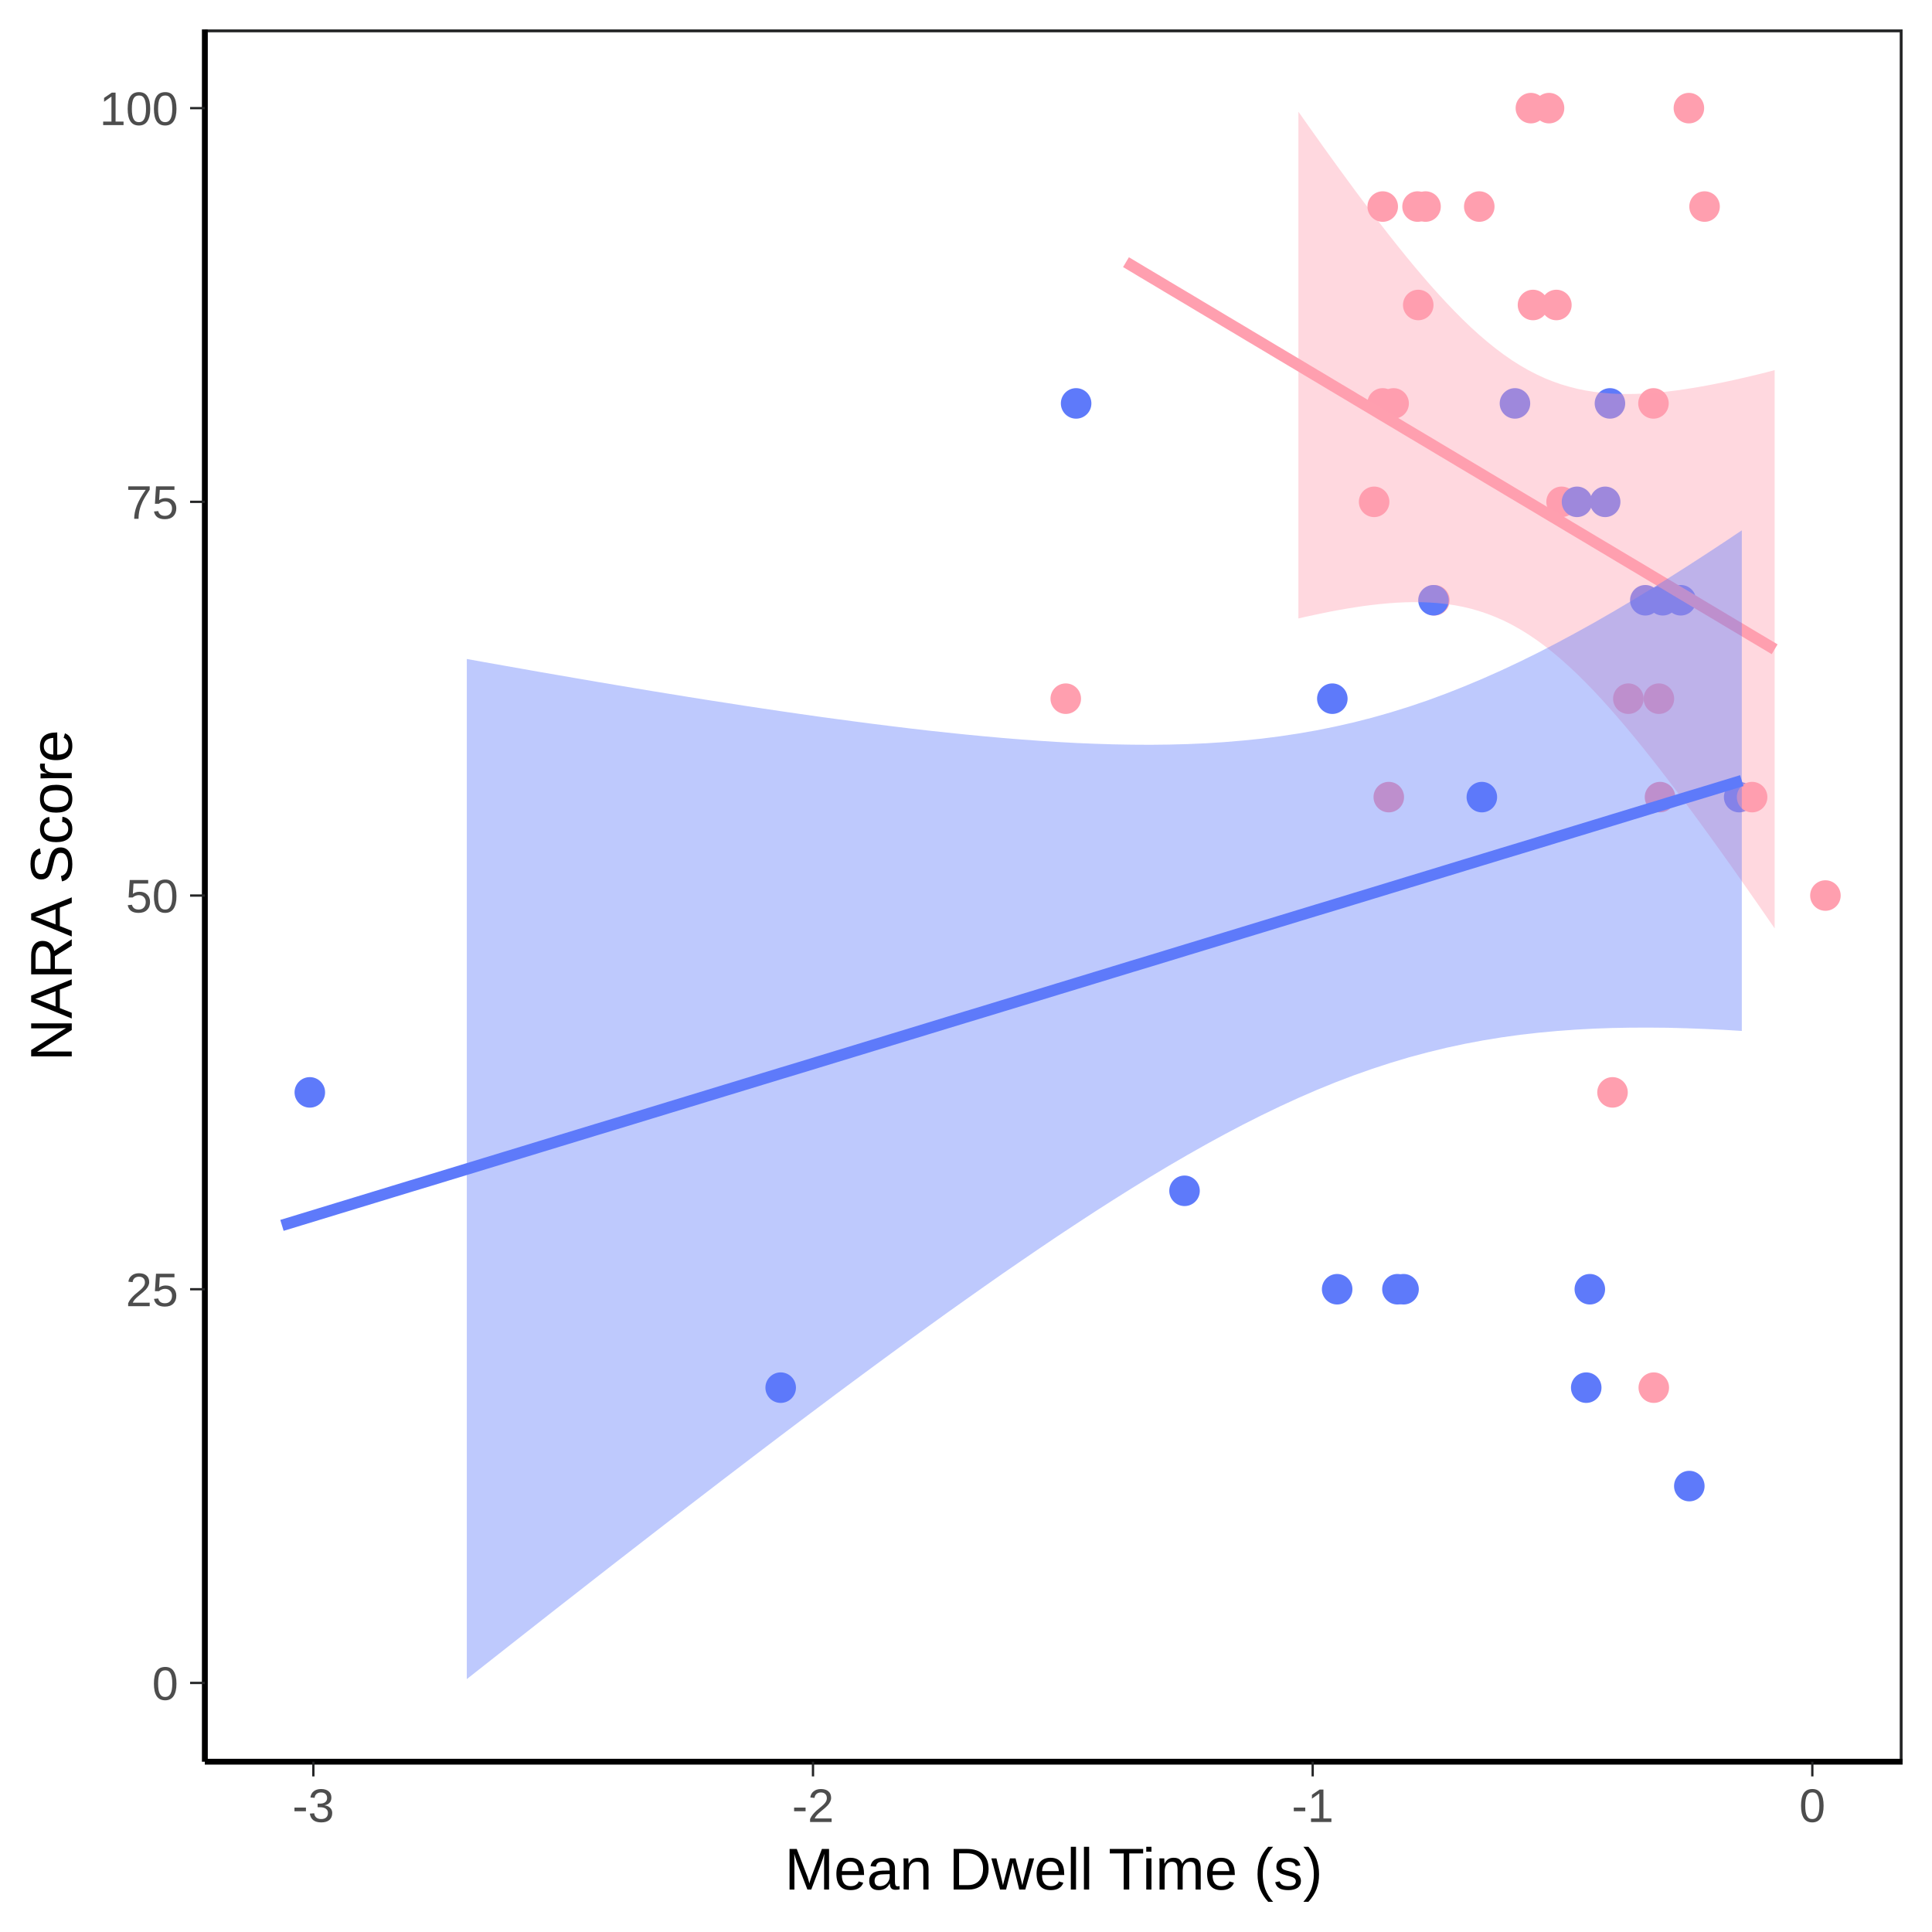
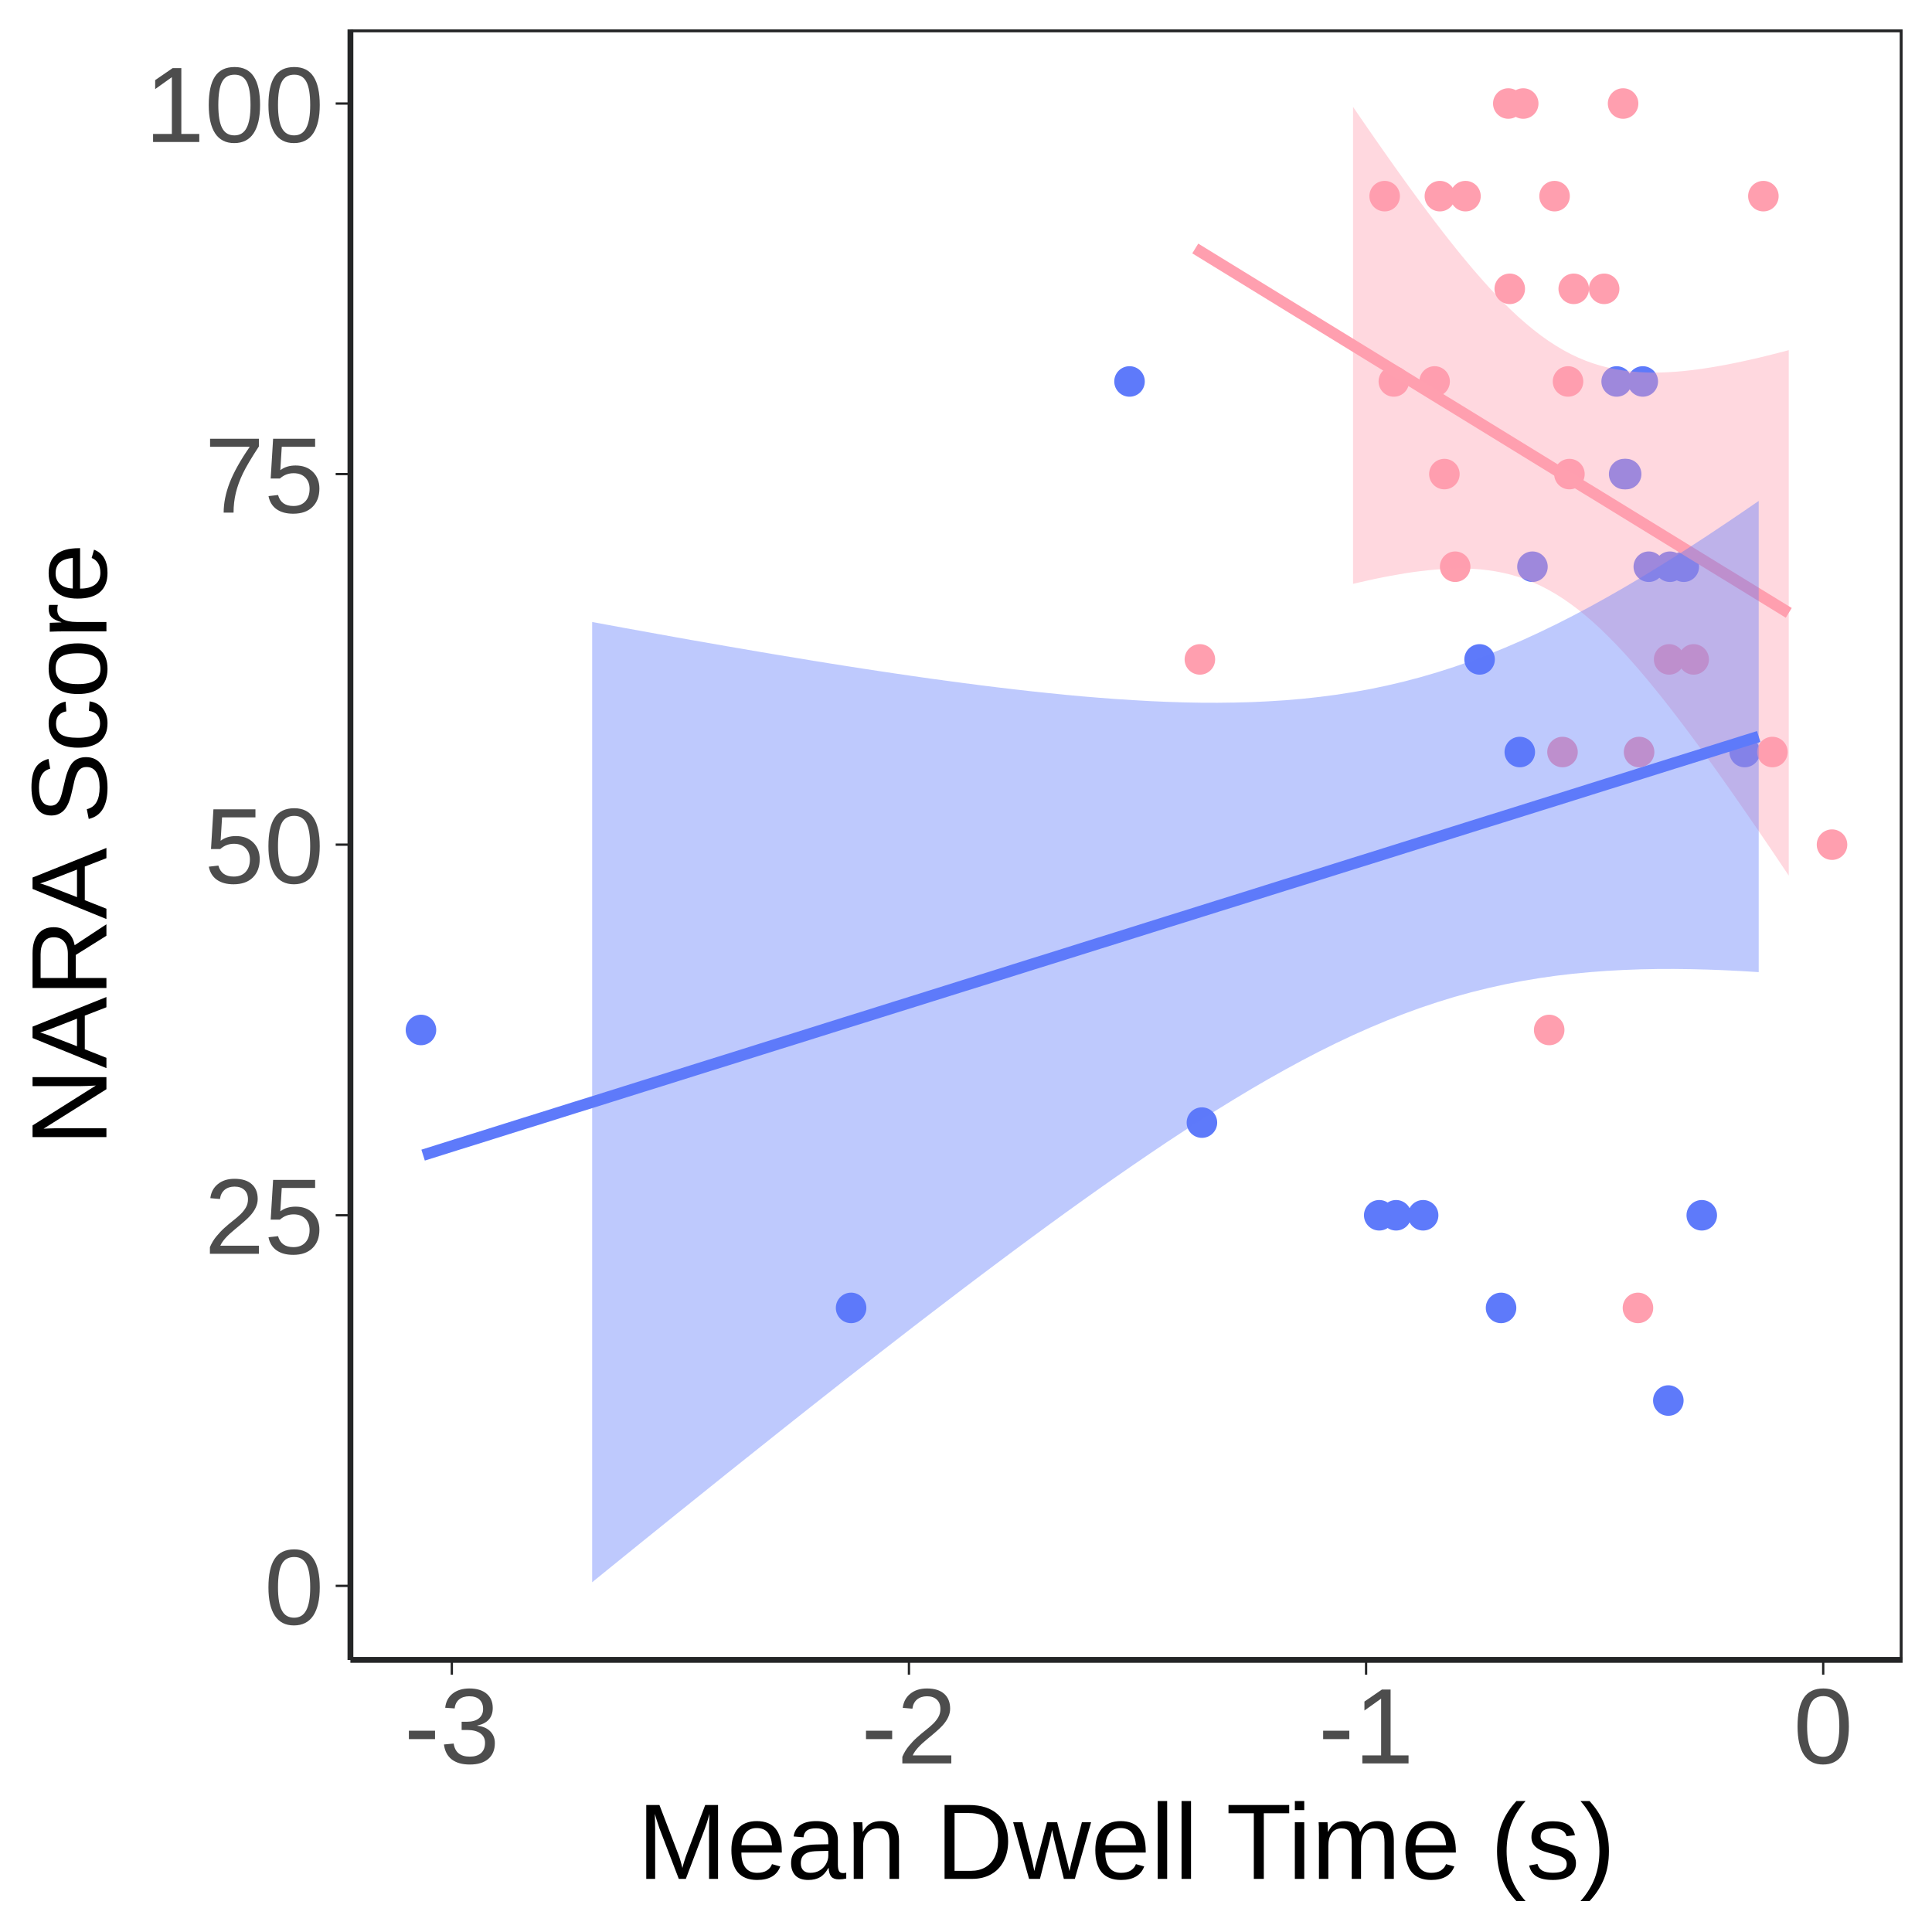
<svg xmlns="http://www.w3.org/2000/svg" class="svglite" width="360.00pt" height="360.00pt" viewBox="0 0 360.00 360.00">
  <defs>
    <style type="text/css">
    .svglite line, .svglite polyline, .svglite polygon, .svglite path, .svglite rect, .svglite circle {
      fill: none;
      stroke: #000000;
      stroke-linecap: round;
      stroke-linejoin: round;
      stroke-miterlimit: 10.00;
    }
    .svglite text {
      white-space: pre;
    }
  </style>
  </defs>
  <rect width="100%" height="100%" style="stroke: none; fill: #FFFFFF;" />
  <defs>
    <clipPath id="cpMC4wMHwzNjAuMDB8MC4wMHwzNjAuMDA=">
      <rect x="0.00" y="0.00" width="360.00" height="360.00" />
    </clipPath>
  </defs>
  <g clip-path="url(#cpMC4wMHwzNjAuMDB8MC4wMHwzNjAuMDA=)">
-     <rect x="0" y="0.00" width="360.00" height="360.00" style="stroke-width: 1.07; stroke: #FFFFFF; fill: #FFFFFF;" />
+     <rect x="0.00" y="0.00" width="360.00" height="360.00" style="stroke-width: 1.07; stroke: #FFFFFF; fill: #FFFFFF;" />
  </g>
  <defs>
-     <clipPath id="cpMzguMTZ8MzU0LjUyfDUuNDh8MzI4LjI3">
-       <rect x="38.16" y="5.48" width="316.36" height="322.79" />
+     <clipPath id="cpNjUuMjl8MzU0LjUyfDUuNDh8MzA5LjMx">
+       <rect x="65.29" y="5.48" width="289.23" height="303.83" />
    </clipPath>
  </defs>
-   <g clip-path="url(#cpMzguMTZ8MzU0LjUyfDUuNDh8MzI4LjI3)">
-     <rect x="38.16" y="5.48" width="316.36" height="322.79" style="stroke-width: 1.07; stroke: #242526; fill: #FFFFFF;" />
-     <circle cx="300.47" cy="203.55" r="2.49" style="stroke-width: 0.71; stroke: #FF9FAF; fill: #FF9FAF;" />
-     <circle cx="285.26" cy="20.15" r="2.49" style="stroke-width: 0.71; stroke: #FF9FAF; fill: #FF9FAF;" />
-     <circle cx="290.98" cy="93.51" r="2.49" style="stroke-width: 0.71; stroke: #FF9FAF; fill: #FF9FAF;" />
-     <circle cx="308.10" cy="75.17" r="2.49" style="stroke-width: 0.71; stroke: #FF9FAF; fill: #FF9FAF;" />
-     <circle cx="257.65" cy="38.49" r="2.49" style="stroke-width: 0.71; stroke: #FF9FAF; fill: #FF9FAF;" />
-     <circle cx="324.07" cy="148.53" r="2.49" style="stroke-width: 0.71; stroke: #5E7AFA; fill: #5E7AFA;" />
-     <circle cx="267.27" cy="111.85" r="2.49" style="stroke-width: 0.71; stroke: #FF9FAF; fill: #FF9FAF;" />
-     <circle cx="309.32" cy="148.53" r="2.49" style="stroke-width: 0.71; stroke: #FF9FAF; fill: #FF9FAF;" />
-     <circle cx="198.59" cy="130.19" r="2.49" style="stroke-width: 0.71; stroke: #FF9FAF; fill: #FF9FAF;" />
-     <circle cx="261.53" cy="240.23" r="2.49" style="stroke-width: 0.71; stroke: #5E7AFA; fill: #5E7AFA;" />
-     <circle cx="264.14" cy="38.49" r="2.49" style="stroke-width: 0.71; stroke: #FF9FAF; fill: #FF9FAF;" />
-     <circle cx="314.70" cy="20.15" r="2.49" style="stroke-width: 0.71; stroke: #FF9FAF; fill: #FF9FAF;" />
-     <circle cx="276.12" cy="148.53" r="2.49" style="stroke-width: 0.71; stroke: #5E7AFA; fill: #5E7AFA;" />
-     <circle cx="313.19" cy="111.85" r="2.49" style="stroke-width: 0.71; stroke: #5E7AFA; fill: #5E7AFA;" />
-     <circle cx="248.26" cy="130.19" r="2.49" style="stroke-width: 0.71; stroke: #5E7AFA; fill: #5E7AFA;" />
-     <circle cx="314.78" cy="276.91" r="2.49" style="stroke-width: 0.71; stroke: #5E7AFA; fill: #5E7AFA;" />
-     <circle cx="57.73" cy="203.55" r="2.49" style="stroke-width: 0.71; stroke: #5E7AFA; fill: #5E7AFA;" />
-     <circle cx="309.83" cy="111.85" r="2.49" style="stroke-width: 0.71; stroke: #5E7AFA; fill: #5E7AFA;" />
-     <circle cx="299.99" cy="75.17" r="2.49" style="stroke-width: 0.71; stroke: #5E7AFA; fill: #5E7AFA;" />
-     <circle cx="306.58" cy="111.85" r="2.49" style="stroke-width: 0.71; stroke: #5E7AFA; fill: #5E7AFA;" />
-     <circle cx="285.65" cy="56.83" r="2.49" style="stroke-width: 0.71; stroke: #FF9FAF; fill: #FF9FAF;" />
-     <circle cx="299.10" cy="93.51" r="2.49" style="stroke-width: 0.71; stroke: #5E7AFA; fill: #5E7AFA;" />
-     <circle cx="260.39" cy="240.23" r="2.49" style="stroke-width: 0.71; stroke: #5E7AFA; fill: #5E7AFA;" />
-     <circle cx="259.68" cy="75.17" r="2.49" style="stroke-width: 0.71; stroke: #FF9FAF; fill: #FF9FAF;" />
-     <circle cx="290.01" cy="56.83" r="2.49" style="stroke-width: 0.71; stroke: #FF9FAF; fill: #FF9FAF;" />
-     <circle cx="309.11" cy="130.19" r="2.49" style="stroke-width: 0.71; stroke: #FF9FAF; fill: #FF9FAF;" />
-     <circle cx="326.48" cy="148.53" r="2.49" style="stroke-width: 0.71; stroke: #FF9FAF; fill: #FF9FAF;" />
-     <circle cx="288.64" cy="20.15" r="2.49" style="stroke-width: 0.71; stroke: #FF9FAF; fill: #FF9FAF;" />
-     <circle cx="303.42" cy="130.19" r="2.49" style="stroke-width: 0.71; stroke: #FF9FAF; fill: #FF9FAF;" />
-     <circle cx="340.14" cy="166.87" r="2.49" style="stroke-width: 0.71; stroke: #FF9FAF; fill: #FF9FAF;" />
-     <circle cx="264.27" cy="56.83" r="2.49" style="stroke-width: 0.71; stroke: #FF9FAF; fill: #FF9FAF;" />
-     <circle cx="256.05" cy="93.51" r="2.49" style="stroke-width: 0.71; stroke: #FF9FAF; fill: #FF9FAF;" />
-     <circle cx="257.63" cy="75.17" r="2.49" style="stroke-width: 0.71; stroke: #FF9FAF; fill: #FF9FAF;" />
-     <circle cx="258.78" cy="148.53" r="2.49" style="stroke-width: 0.71; stroke: #FF9FAF; fill: #FF9FAF;" />
-     <circle cx="308.16" cy="258.57" r="2.49" style="stroke-width: 0.71; stroke: #FF9FAF; fill: #FF9FAF;" />
-     <circle cx="200.52" cy="75.17" r="2.49" style="stroke-width: 0.71; stroke: #5E7AFA; fill: #5E7AFA;" />
-     <circle cx="145.47" cy="258.57" r="2.49" style="stroke-width: 0.71; stroke: #5E7AFA; fill: #5E7AFA;" />
-     <circle cx="267.11" cy="111.85" r="2.49" style="stroke-width: 0.71; stroke: #5E7AFA; fill: #5E7AFA;" />
-     <circle cx="282.29" cy="75.17" r="2.49" style="stroke-width: 0.71; stroke: #5E7AFA; fill: #5E7AFA;" />
-     <circle cx="220.72" cy="221.89" r="2.49" style="stroke-width: 0.71; stroke: #5E7AFA; fill: #5E7AFA;" />
-     <circle cx="296.24" cy="240.23" r="2.49" style="stroke-width: 0.71; stroke: #5E7AFA; fill: #5E7AFA;" />
-     <circle cx="293.85" cy="93.51" r="2.49" style="stroke-width: 0.71; stroke: #5E7AFA; fill: #5E7AFA;" />
-     <circle cx="249.16" cy="240.23" r="2.49" style="stroke-width: 0.71; stroke: #5E7AFA; fill: #5E7AFA;" />
-     <circle cx="295.57" cy="258.57" r="2.49" style="stroke-width: 0.71; stroke: #5E7AFA; fill: #5E7AFA;" />
-     <circle cx="265.63" cy="38.49" r="2.49" style="stroke-width: 0.71; stroke: #FF9FAF; fill: #FF9FAF;" />
-     <circle cx="275.64" cy="38.49" r="2.49" style="stroke-width: 0.71; stroke: #FF9FAF; fill: #FF9FAF;" />
-     <circle cx="317.62" cy="38.49" r="2.49" style="stroke-width: 0.71; stroke: #FF9FAF; fill: #FF9FAF;" />
-     <polygon points="241.94,20.81 243.47,22.98 245.00,25.14 246.53,27.29 248.06,29.42 249.59,31.53 251.12,33.62 252.65,35.70 254.18,37.74 255.71,39.77 257.24,41.76 258.77,43.73 260.30,45.66 261.83,47.56 263.36,49.42 264.89,51.23 266.42,53.00 267.95,54.71 269.48,56.37 271.01,57.97 272.54,59.51 274.07,60.98 275.60,62.37 277.13,63.68 278.66,64.91 280.19,66.06 281.72,67.12 283.25,68.09 284.78,68.97 286.31,69.76 287.84,70.47 289.37,71.08 290.90,71.62 292.43,72.07 293.96,72.46 295.49,72.77 297.02,73.01 298.55,73.19 300.08,73.32 301.61,73.39 303.14,73.42 304.67,73.40 306.20,73.34 307.73,73.24 309.26,73.11 310.79,72.95 312.32,72.76 313.85,72.54 315.38,72.30 316.91,72.04 318.44,71.76 319.97,71.46 321.50,71.15 323.03,70.82 324.56,70.47 326.09,70.12 327.62,69.75 329.15,69.37 330.68,68.97 330.68,172.99 329.15,170.78 327.62,168.57 326.09,166.38 324.56,164.19 323.03,162.02 321.50,159.86 319.97,157.72 318.44,155.60 316.91,153.49 315.38,151.40 313.85,149.34 312.32,147.30 310.79,145.28 309.26,143.29 307.73,141.34 306.20,139.41 304.67,137.53 303.14,135.68 301.61,133.88 300.08,132.13 298.55,130.43 297.02,128.78 295.49,127.20 293.96,125.68 292.43,124.24 290.90,122.87 289.37,121.58 287.84,120.37 286.31,119.25 284.78,118.21 283.25,117.27 281.72,116.41 280.19,115.64 278.66,114.97 277.13,114.37 275.60,113.86 274.07,113.42 272.54,113.06 271.01,112.77 269.48,112.55 267.95,112.38 266.42,112.27 264.89,112.21 263.36,112.20 261.83,112.23 260.30,112.30 258.77,112.41 257.24,112.55 255.71,112.72 254.18,112.91 252.65,113.14 251.12,113.38 249.59,113.65 248.06,113.93 246.53,114.24 245.00,114.56 243.47,114.89 241.94,115.24 " style="stroke-width: 0.00; stroke: none; stroke-linecap: butt; fill: #FF9FAF; fill-opacity: 0.40;" />
-     <polyline points="241.94,20.81 243.47,22.98 245.00,25.14 246.53,27.29 248.06,29.42 249.59,31.53 251.12,33.62 252.65,35.70 254.18,37.74 255.71,39.77 257.24,41.76 258.77,43.73 260.30,45.66 261.83,47.56 263.36,49.42 264.89,51.23 266.42,53.00 267.95,54.71 269.48,56.37 271.01,57.97 272.54,59.51 274.07,60.98 275.60,62.37 277.13,63.68 278.66,64.91 280.19,66.06 281.72,67.12 283.25,68.09 284.78,68.97 286.31,69.76 287.84,70.47 289.37,71.08 290.90,71.62 292.43,72.07 293.96,72.46 295.49,72.77 297.02,73.01 298.55,73.19 300.08,73.32 301.61,73.39 303.14,73.42 304.67,73.40 306.20,73.34 307.73,73.24 309.26,73.11 310.79,72.95 312.32,72.76 313.85,72.54 315.38,72.30 316.91,72.04 318.44,71.76 319.97,71.46 321.50,71.15 323.03,70.82 324.56,70.47 326.09,70.12 327.62,69.75 329.15,69.37 330.68,68.97 " style="stroke-width: 2.13; stroke: none; stroke-linecap: butt;" />
-     <polyline points="330.68,172.99 329.15,170.78 327.62,168.57 326.09,166.38 324.56,164.19 323.03,162.02 321.50,159.86 319.97,157.72 318.44,155.60 316.91,153.49 315.38,151.40 313.85,149.34 312.32,147.30 310.79,145.28 309.26,143.29 307.73,141.34 306.20,139.41 304.67,137.53 303.14,135.68 301.61,133.88 300.08,132.13 298.55,130.43 297.02,128.78 295.49,127.20 293.96,125.68 292.43,124.24 290.90,122.87 289.37,121.58 287.84,120.37 286.31,119.25 284.78,118.21 283.25,117.27 281.72,116.41 280.19,115.64 278.66,114.97 277.13,114.37 275.60,113.86 274.07,113.42 272.54,113.06 271.01,112.77 269.48,112.55 267.95,112.38 266.42,112.27 264.89,112.21 263.36,112.20 261.83,112.23 260.30,112.30 258.77,112.41 257.24,112.55 255.71,112.72 254.18,112.91 252.65,113.14 251.12,113.38 249.59,113.65 248.06,113.93 246.53,114.24 245.00,114.56 243.47,114.89 241.94,115.24 " style="stroke-width: 2.13; stroke: none; stroke-linecap: butt;" />
-     <polyline points="209.81,48.85 211.34,49.76 212.87,50.68 214.40,51.59 215.93,52.50 217.46,53.42 218.99,54.33 220.52,55.24 222.05,56.15 223.58,57.07 225.11,57.98 226.64,58.89 228.17,59.81 229.70,60.72 231.23,61.63 232.76,62.55 234.29,63.46 235.82,64.37 237.35,65.29 238.88,66.20 240.41,67.11 241.94,68.02 243.47,68.94 245.00,69.85 246.53,70.76 248.06,71.68 249.59,72.59 251.12,73.50 252.65,74.42 254.18,75.33 255.71,76.24 257.24,77.16 258.77,78.07 260.30,78.98 261.83,79.90 263.36,80.81 264.89,81.72 266.42,82.63 267.95,83.55 269.48,84.46 271.01,85.37 272.54,86.29 274.07,87.20 275.60,88.11 277.13,89.03 278.66,89.94 280.19,90.85 281.72,91.77 283.25,92.68 284.78,93.59 286.31,94.50 287.84,95.42 289.37,96.33 290.90,97.24 292.43,98.16 293.96,99.07 295.49,99.98 297.02,100.90 298.55,101.81 300.08,102.72 301.61,103.64 303.14,104.55 304.67,105.46 306.20,106.37 307.73,107.29 309.26,108.20 310.79,109.11 312.32,110.03 313.85,110.94 315.38,111.85 316.91,112.77 318.44,113.68 319.97,114.59 321.50,115.51 323.03,116.42 324.56,117.33 326.09,118.25 327.62,119.16 329.15,120.07 330.68,120.98 " style="stroke-width: 2.13; stroke: #FF9FAF; stroke-linecap: butt;" />
-     <polygon points="86.98,122.79 90.42,123.41 93.86,124.02 97.31,124.63 100.75,125.24 104.19,125.83 107.64,126.43 111.08,127.02 114.52,127.60 117.97,128.18 121.41,128.75 124.85,129.31 128.30,129.87 131.74,130.42 135.18,130.95 138.63,131.49 142.07,132.01 145.51,132.52 148.96,133.02 152.40,133.51 155.84,133.98 159.29,134.44 162.73,134.89 166.17,135.32 169.62,135.74 173.06,136.14 176.50,136.51 179.95,136.87 183.39,137.20 186.83,137.51 190.28,137.79 193.72,138.04 197.16,138.26 200.61,138.45 204.05,138.59 207.49,138.70 210.93,138.76 214.38,138.78 217.82,138.74 221.26,138.65 224.71,138.50 228.15,138.28 231.59,137.99 235.04,137.64 238.48,137.20 241.92,136.68 245.37,136.08 248.81,135.38 252.25,134.60 255.70,133.72 259.14,132.74 262.58,131.67 266.03,130.50 269.47,129.23 272.91,127.87 276.36,126.42 279.80,124.89 283.24,123.27 286.69,121.57 290.13,119.79 293.57,117.94 297.02,116.03 300.46,114.05 303.90,112.02 307.35,109.93 310.79,107.79 314.23,105.61 317.68,103.38 321.12,101.12 324.56,98.82 324.56,192.10 321.12,191.89 317.68,191.73 314.23,191.60 310.79,191.51 307.35,191.48 303.90,191.49 300.46,191.55 297.02,191.67 293.57,191.86 290.13,192.11 286.69,192.43 283.24,192.82 279.80,193.30 276.36,193.86 272.91,194.51 269.47,195.25 266.03,196.09 262.58,197.01 259.14,198.04 255.70,199.16 252.25,200.38 248.81,201.69 245.37,203.09 241.92,204.59 238.48,206.17 235.04,207.83 231.59,209.57 228.15,211.38 224.71,213.26 221.26,215.21 217.82,217.21 214.38,219.27 210.93,221.39 207.49,223.55 204.05,225.75 200.61,228.00 197.16,230.28 193.72,232.60 190.28,234.95 186.83,237.32 183.39,239.73 179.95,242.16 176.50,244.61 173.06,247.09 169.62,249.58 166.17,252.10 162.73,254.63 159.29,257.17 155.84,259.73 152.40,262.31 148.96,264.89 145.51,267.49 142.07,270.10 138.63,272.72 135.18,275.35 131.74,277.99 128.30,280.63 124.85,283.29 121.41,285.95 117.97,288.62 114.52,291.29 111.08,293.97 107.64,296.66 104.19,299.35 100.75,302.05 97.31,304.75 93.86,307.46 90.42,310.17 86.98,312.88 " style="stroke-width: 0.00; stroke: none; stroke-linecap: butt; fill: #5E7AFA; fill-opacity: 0.40;" />
-     <polyline points="86.98,122.79 90.42,123.41 93.86,124.02 97.31,124.63 100.75,125.24 104.19,125.83 107.64,126.43 111.08,127.02 114.52,127.60 117.97,128.18 121.41,128.75 124.85,129.31 128.30,129.87 131.74,130.42 135.18,130.95 138.63,131.49 142.07,132.01 145.51,132.52 148.96,133.02 152.40,133.51 155.84,133.98 159.29,134.44 162.73,134.89 166.17,135.32 169.62,135.74 173.06,136.14 176.50,136.51 179.95,136.87 183.39,137.20 186.83,137.51 190.28,137.79 193.72,138.04 197.16,138.26 200.61,138.45 204.05,138.59 207.49,138.70 210.93,138.76 214.38,138.78 217.82,138.74 221.26,138.65 224.71,138.50 228.15,138.28 231.59,137.99 235.04,137.64 238.48,137.20 241.92,136.68 245.37,136.08 248.81,135.38 252.25,134.60 255.70,133.72 259.14,132.74 262.58,131.67 266.03,130.50 269.47,129.23 272.91,127.87 276.36,126.42 279.80,124.89 283.24,123.27 286.69,121.57 290.13,119.79 293.57,117.94 297.02,116.03 300.46,114.05 303.90,112.02 307.35,109.93 310.79,107.79 314.23,105.61 317.68,103.38 321.12,101.12 324.56,98.82 " style="stroke-width: 2.13; stroke: none; stroke-linecap: butt;" />
-     <polyline points="324.56,192.10 321.12,191.89 317.68,191.73 314.23,191.60 310.79,191.51 307.35,191.48 303.90,191.49 300.46,191.55 297.02,191.67 293.57,191.86 290.13,192.11 286.69,192.43 283.24,192.82 279.80,193.30 276.36,193.86 272.91,194.51 269.47,195.25 266.03,196.09 262.58,197.01 259.14,198.04 255.70,199.16 252.25,200.38 248.81,201.69 245.37,203.09 241.92,204.59 238.48,206.17 235.04,207.83 231.59,209.57 228.15,211.38 224.71,213.26 221.26,215.21 217.82,217.21 214.38,219.27 210.93,221.39 207.49,223.55 204.05,225.75 200.61,228.00 197.16,230.28 193.72,232.60 190.28,234.95 186.83,237.32 183.39,239.73 179.95,242.16 176.50,244.61 173.06,247.09 169.62,249.58 166.17,252.10 162.73,254.63 159.29,257.17 155.84,259.73 152.40,262.31 148.96,264.89 145.51,267.49 142.07,270.10 138.63,272.72 135.18,275.35 131.74,277.99 128.30,280.63 124.85,283.29 121.41,285.95 117.97,288.62 114.52,291.29 111.08,293.97 107.64,296.66 104.19,299.35 100.75,302.05 97.31,304.75 93.86,307.46 90.42,310.17 86.98,312.88 " style="stroke-width: 2.13; stroke: none; stroke-linecap: butt;" />
-     <polyline points="52.54,228.33 55.99,227.28 59.43,226.23 62.87,225.18 66.32,224.13 69.76,223.08 73.20,222.03 76.65,220.98 80.09,219.94 83.53,218.89 86.98,217.84 90.42,216.79 93.86,215.74 97.31,214.69 100.75,213.64 104.19,212.59 107.64,211.54 111.08,210.49 114.52,209.45 117.97,208.40 121.41,207.35 124.85,206.30 128.30,205.25 131.74,204.20 135.18,203.15 138.63,202.10 142.07,201.05 145.51,200.00 148.96,198.96 152.40,197.91 155.84,196.86 159.29,195.81 162.73,194.76 166.17,193.71 169.62,192.66 173.06,191.61 176.50,190.56 179.95,189.51 183.39,188.47 186.83,187.42 190.28,186.37 193.72,185.32 197.16,184.27 200.61,183.22 204.05,182.17 207.49,181.12 210.93,180.07 214.38,179.03 217.82,177.98 221.26,176.93 224.71,175.88 228.15,174.83 231.59,173.78 235.04,172.73 238.48,171.68 241.92,170.63 245.37,169.58 248.81,168.54 252.25,167.49 255.70,166.44 259.14,165.39 262.58,164.34 266.03,163.29 269.47,162.24 272.91,161.19 276.36,160.14 279.80,159.09 283.24,158.05 286.69,157.00 290.13,155.95 293.57,154.90 297.02,153.85 300.46,152.80 303.90,151.75 307.35,150.70 310.79,149.65 314.23,148.60 317.68,147.56 321.12,146.51 324.56,145.46 " style="stroke-width: 2.13; stroke: #5E7AFA; stroke-linecap: butt;" />
+   <g clip-path="url(#cpNjUuMjl8MzU0LjUyfDUuNDh8MzA5LjMx)">
+     <rect x="65.29" y="5.48" width="289.23" height="303.83" style="stroke-width: 1.07; stroke: #242526; fill: #FFFFFF;" />
+     <circle cx="288.67" cy="191.92" r="2.49" style="stroke-width: 0.71; stroke: #FF9FAF; fill: #FF9FAF;" />
+     <circle cx="283.83" cy="19.29" r="2.49" style="stroke-width: 0.71; stroke: #FF9FAF; fill: #FF9FAF;" />
+     <circle cx="292.44" cy="88.34" r="2.49" style="stroke-width: 0.71; stroke: #FF9FAF; fill: #FF9FAF;" />
+     <circle cx="292.18" cy="71.08" r="2.49" style="stroke-width: 0.71; stroke: #FF9FAF; fill: #FF9FAF;" />
+     <circle cx="258.01" cy="36.55" r="2.49" style="stroke-width: 0.71; stroke: #FF9FAF; fill: #FF9FAF;" />
+     <circle cx="325.10" cy="140.13" r="2.49" style="stroke-width: 0.71; stroke: #5E7AFA; fill: #5E7AFA;" />
+     <circle cx="271.15" cy="105.60" r="2.49" style="stroke-width: 0.71; stroke: #FF9FAF; fill: #FF9FAF;" />
+     <circle cx="305.42" cy="140.13" r="2.49" style="stroke-width: 0.71; stroke: #FF9FAF; fill: #FF9FAF;" />
+     <circle cx="223.58" cy="122.87" r="2.49" style="stroke-width: 0.71; stroke: #FF9FAF; fill: #FF9FAF;" />
+     <circle cx="265.18" cy="226.45" r="2.49" style="stroke-width: 0.71; stroke: #5E7AFA; fill: #5E7AFA;" />
+     <circle cx="273.07" cy="36.55" r="2.49" style="stroke-width: 0.71; stroke: #FF9FAF; fill: #FF9FAF;" />
+     <circle cx="302.44" cy="19.29" r="2.49" style="stroke-width: 0.71; stroke: #FF9FAF; fill: #FF9FAF;" />
+     <circle cx="283.19" cy="140.13" r="2.49" style="stroke-width: 0.71; stroke: #5E7AFA; fill: #5E7AFA;" />
+     <circle cx="307.23" cy="105.60" r="2.49" style="stroke-width: 0.71; stroke: #5E7AFA; fill: #5E7AFA;" />
+     <circle cx="275.70" cy="122.87" r="2.49" style="stroke-width: 0.71; stroke: #5E7AFA; fill: #5E7AFA;" />
+     <circle cx="310.87" cy="260.97" r="2.49" style="stroke-width: 0.71; stroke: #5E7AFA; fill: #5E7AFA;" />
+     <circle cx="78.44" cy="191.92" r="2.49" style="stroke-width: 0.71; stroke: #5E7AFA; fill: #5E7AFA;" />
+     <circle cx="313.75" cy="105.60" r="2.49" style="stroke-width: 0.71; stroke: #5E7AFA; fill: #5E7AFA;" />
+     <circle cx="301.24" cy="71.08" r="2.49" style="stroke-width: 0.71; stroke: #5E7AFA; fill: #5E7AFA;" />
+     <circle cx="311.17" cy="105.60" r="2.49" style="stroke-width: 0.71; stroke: #5E7AFA; fill: #5E7AFA;" />
+     <circle cx="293.24" cy="53.82" r="2.49" style="stroke-width: 0.71; stroke: #FF9FAF; fill: #FF9FAF;" />
+     <circle cx="303.01" cy="88.34" r="2.49" style="stroke-width: 0.71; stroke: #5E7AFA; fill: #5E7AFA;" />
+     <circle cx="260.14" cy="226.45" r="2.49" style="stroke-width: 0.71; stroke: #5E7AFA; fill: #5E7AFA;" />
+     <circle cx="259.72" cy="71.08" r="2.49" style="stroke-width: 0.71; stroke: #FF9FAF; fill: #FF9FAF;" />
+     <circle cx="298.91" cy="53.82" r="2.49" style="stroke-width: 0.71; stroke: #FF9FAF; fill: #FF9FAF;" />
+     <circle cx="315.59" cy="122.87" r="2.49" style="stroke-width: 0.71; stroke: #FF9FAF; fill: #FF9FAF;" />
+     <circle cx="330.26" cy="140.13" r="2.49" style="stroke-width: 0.71; stroke: #FF9FAF; fill: #FF9FAF;" />
+     <circle cx="281.05" cy="19.29" r="2.49" style="stroke-width: 0.71; stroke: #FF9FAF; fill: #FF9FAF;" />
+     <circle cx="311.02" cy="122.87" r="2.49" style="stroke-width: 0.71; stroke: #FF9FAF; fill: #FF9FAF;" />
+     <circle cx="341.37" cy="157.39" r="2.49" style="stroke-width: 0.71; stroke: #FF9FAF; fill: #FF9FAF;" />
+     <circle cx="281.32" cy="53.82" r="2.49" style="stroke-width: 0.71; stroke: #FF9FAF; fill: #FF9FAF;" />
+     <circle cx="269.14" cy="88.34" r="2.49" style="stroke-width: 0.71; stroke: #FF9FAF; fill: #FF9FAF;" />
+     <circle cx="267.32" cy="71.08" r="2.49" style="stroke-width: 0.71; stroke: #FF9FAF; fill: #FF9FAF;" />
+     <circle cx="291.15" cy="140.13" r="2.49" style="stroke-width: 0.71; stroke: #FF9FAF; fill: #FF9FAF;" />
+     <circle cx="305.21" cy="243.71" r="2.49" style="stroke-width: 0.71; stroke: #FF9FAF; fill: #FF9FAF;" />
+     <circle cx="210.47" cy="71.08" r="2.49" style="stroke-width: 0.71; stroke: #5E7AFA; fill: #5E7AFA;" />
+     <circle cx="158.59" cy="243.71" r="2.49" style="stroke-width: 0.71; stroke: #5E7AFA; fill: #5E7AFA;" />
+     <circle cx="285.55" cy="105.60" r="2.49" style="stroke-width: 0.71; stroke: #5E7AFA; fill: #5E7AFA;" />
+     <circle cx="306.11" cy="71.08" r="2.49" style="stroke-width: 0.71; stroke: #5E7AFA; fill: #5E7AFA;" />
+     <circle cx="223.96" cy="209.18" r="2.49" style="stroke-width: 0.71; stroke: #5E7AFA; fill: #5E7AFA;" />
+     <circle cx="317.10" cy="226.45" r="2.49" style="stroke-width: 0.71; stroke: #5E7AFA; fill: #5E7AFA;" />
+     <circle cx="302.64" cy="88.34" r="2.49" style="stroke-width: 0.71; stroke: #5E7AFA; fill: #5E7AFA;" />
+     <circle cx="257.00" cy="226.45" r="2.49" style="stroke-width: 0.71; stroke: #5E7AFA; fill: #5E7AFA;" />
+     <circle cx="279.70" cy="243.71" r="2.49" style="stroke-width: 0.71; stroke: #5E7AFA; fill: #5E7AFA;" />
+     <circle cx="268.30" cy="36.55" r="2.49" style="stroke-width: 0.71; stroke: #FF9FAF; fill: #FF9FAF;" />
+     <circle cx="289.67" cy="36.55" r="2.49" style="stroke-width: 0.71; stroke: #FF9FAF; fill: #FF9FAF;" />
+     <circle cx="328.58" cy="36.55" r="2.49" style="stroke-width: 0.71; stroke: #FF9FAF; fill: #FF9FAF;" />
+     <polygon points="252.12,19.91 253.52,21.96 254.92,23.99 256.32,26.01 257.72,28.01 259.12,30.00 260.52,31.97 261.92,33.92 263.32,35.85 264.71,37.75 266.11,39.63 267.51,41.48 268.91,43.30 270.31,45.09 271.71,46.84 273.11,48.54 274.51,50.21 275.91,51.82 277.31,53.39 278.71,54.89 280.11,56.34 281.51,57.72 282.91,59.03 284.31,60.26 285.71,61.42 287.11,62.50 288.51,63.50 289.91,64.41 291.31,65.24 292.71,65.99 294.11,66.65 295.51,67.23 296.91,67.73 298.31,68.16 299.71,68.52 301.11,68.81 302.51,69.04 303.91,69.21 305.31,69.33 306.71,69.40 308.11,69.43 309.51,69.41 310.91,69.35 312.31,69.26 313.71,69.14 315.11,68.98 316.51,68.81 317.91,68.60 319.31,68.38 320.71,68.13 322.11,67.87 323.51,67.59 324.91,67.29 326.31,66.98 327.71,66.66 329.11,66.32 330.51,65.97 331.91,65.61 333.31,65.25 333.31,163.16 331.91,161.07 330.51,158.99 329.11,156.93 327.71,154.87 326.31,152.83 324.91,150.80 323.51,148.78 322.11,146.78 320.71,144.80 319.31,142.83 317.91,140.89 316.51,138.97 315.11,137.07 313.71,135.20 312.31,133.36 310.91,131.55 309.51,129.77 308.11,128.04 306.71,126.34 305.31,124.69 303.91,123.09 302.51,121.54 301.11,120.05 299.71,118.63 298.31,117.26 296.91,115.97 295.51,114.76 294.11,113.62 292.71,112.57 291.31,111.59 289.91,110.70 288.51,109.90 287.11,109.17 285.71,108.54 284.31,107.98 282.91,107.49 281.51,107.08 280.11,106.75 278.71,106.47 277.31,106.26 275.91,106.10 274.51,106.00 273.11,105.94 271.71,105.93 270.31,105.96 268.91,106.03 267.51,106.13 266.11,106.26 264.71,106.42 263.32,106.60 261.92,106.81 260.52,107.05 259.12,107.30 257.72,107.56 256.32,107.85 254.92,108.15 253.52,108.47 252.12,108.79 " style="stroke-width: 0.00; stroke: none; stroke-linecap: butt; fill: #FF9FAF; fill-opacity: 0.40;" />
+     <polyline points="252.12,19.91 253.52,21.96 254.92,23.99 256.32,26.01 257.72,28.01 259.12,30.00 260.52,31.97 261.92,33.92 263.32,35.85 264.71,37.75 266.11,39.63 267.51,41.48 268.91,43.30 270.31,45.09 271.71,46.84 273.11,48.54 274.51,50.21 275.91,51.82 277.31,53.39 278.71,54.89 280.11,56.34 281.51,57.72 282.91,59.03 284.31,60.26 285.71,61.42 287.11,62.50 288.51,63.50 289.91,64.41 291.31,65.24 292.71,65.99 294.11,66.65 295.51,67.23 296.91,67.73 298.31,68.16 299.71,68.52 301.11,68.81 302.51,69.04 303.91,69.21 305.31,69.33 306.71,69.40 308.11,69.43 309.51,69.41 310.91,69.35 312.31,69.26 313.71,69.14 315.11,68.98 316.51,68.81 317.91,68.60 319.31,68.38 320.71,68.13 322.11,67.87 323.51,67.59 324.91,67.29 326.31,66.98 327.71,66.66 329.11,66.32 330.51,65.97 331.91,65.61 333.31,65.25 " style="stroke-width: 2.13; stroke: none; stroke-linecap: butt;" />
+     <polyline points="333.31,163.16 331.91,161.07 330.51,158.99 329.11,156.93 327.71,154.87 326.31,152.83 324.91,150.80 323.51,148.78 322.11,146.78 320.71,144.80 319.31,142.83 317.91,140.89 316.51,138.97 315.11,137.07 313.71,135.20 312.31,133.36 310.91,131.55 309.51,129.77 308.11,128.04 306.71,126.34 305.31,124.69 303.91,123.09 302.51,121.54 301.11,120.05 299.71,118.63 298.31,117.26 296.91,115.97 295.51,114.76 294.11,113.62 292.71,112.57 291.31,111.59 289.91,110.70 288.51,109.90 287.11,109.17 285.71,108.54 284.31,107.98 282.91,107.49 281.51,107.08 280.11,106.75 278.71,106.47 277.31,106.26 275.91,106.10 274.51,106.00 273.11,105.94 271.71,105.93 270.31,105.96 268.91,106.03 267.51,106.13 266.11,106.26 264.71,106.42 263.32,106.60 261.92,106.81 260.52,107.05 259.12,107.30 257.72,107.56 256.32,107.85 254.92,108.15 253.52,108.47 252.12,108.79 " style="stroke-width: 2.13; stroke: none; stroke-linecap: butt;" />
+     <polyline points="222.72,46.30 224.12,47.16 225.52,48.02 226.92,48.88 228.32,49.74 229.72,50.60 231.12,51.46 232.52,52.32 233.92,53.18 235.32,54.04 236.72,54.90 238.12,55.76 239.52,56.62 240.92,57.48 242.32,58.34 243.72,59.19 245.12,60.05 246.52,60.91 247.92,61.77 249.32,62.63 250.72,63.49 252.12,64.35 253.52,65.21 254.92,66.07 256.32,66.93 257.72,67.79 259.12,68.65 260.52,69.51 261.92,70.37 263.32,71.23 264.71,72.09 266.11,72.95 267.51,73.81 268.91,74.67 270.31,75.52 271.71,76.38 273.11,77.24 274.51,78.10 275.91,78.96 277.31,79.82 278.71,80.68 280.11,81.54 281.51,82.40 282.91,83.26 284.31,84.12 285.71,84.98 287.11,85.84 288.51,86.70 289.91,87.56 291.31,88.42 292.71,89.28 294.11,90.14 295.51,91.00 296.91,91.85 298.31,92.71 299.71,93.57 301.11,94.43 302.51,95.29 303.91,96.15 305.31,97.01 306.71,97.87 308.11,98.73 309.51,99.59 310.91,100.45 312.31,101.31 313.71,102.17 315.11,103.03 316.51,103.89 317.91,104.75 319.31,105.61 320.71,106.47 322.11,107.32 323.51,108.18 324.91,109.04 326.31,109.90 327.71,110.76 329.11,111.62 330.51,112.48 331.91,113.34 333.31,114.20 " style="stroke-width: 2.13; stroke: #FF9FAF; stroke-linecap: butt;" />
+     <polygon points="110.34,115.90 113.49,116.48 116.64,117.06 119.79,117.63 122.94,118.20 126.09,118.77 129.24,119.33 132.39,119.88 135.54,120.43 138.69,120.97 141.84,121.51 144.99,122.04 148.14,122.56 151.29,123.08 154.44,123.59 157.59,124.09 160.74,124.58 163.89,125.06 167.04,125.53 170.19,125.99 173.34,126.44 176.50,126.87 179.65,127.29 182.80,127.70 185.95,128.09 189.10,128.46 192.25,128.82 195.40,129.15 198.55,129.47 201.70,129.76 204.85,130.02 208.00,130.26 211.15,130.46 214.30,130.64 217.45,130.78 220.60,130.88 223.75,130.94 226.90,130.95 230.05,130.91 233.20,130.83 236.35,130.68 239.50,130.48 242.65,130.21 245.80,129.87 248.95,129.46 252.10,128.97 255.25,128.41 258.40,127.75 261.55,127.01 264.70,126.18 267.85,125.26 271.00,124.25 274.15,123.15 277.31,121.96 280.46,120.68 283.61,119.32 286.76,117.87 289.91,116.35 293.06,114.75 296.21,113.08 299.36,111.34 302.51,109.54 305.66,107.68 308.81,105.76 311.96,103.80 315.11,101.78 318.26,99.73 321.41,97.63 324.56,95.50 327.71,93.34 327.71,181.14 324.56,180.95 321.41,180.79 318.26,180.67 315.11,180.59 311.96,180.55 308.81,180.56 305.66,180.62 302.51,180.74 299.36,180.91 296.21,181.15 293.06,181.45 289.91,181.82 286.76,182.27 283.61,182.80 280.46,183.41 277.31,184.11 274.15,184.89 271.00,185.76 267.85,186.73 264.70,187.78 261.55,188.93 258.40,190.17 255.25,191.49 252.10,192.89 248.95,194.38 245.80,195.94 242.65,197.58 239.50,199.29 236.35,201.06 233.20,202.89 230.05,204.78 226.90,206.72 223.75,208.70 220.60,210.74 217.45,212.81 214.30,214.93 211.15,217.08 208.00,219.26 204.85,221.47 201.70,223.71 198.55,225.97 195.40,228.26 192.25,230.57 189.10,232.90 185.95,235.25 182.80,237.61 179.65,239.99 176.50,242.39 173.34,244.80 170.19,247.22 167.04,249.66 163.89,252.10 160.74,254.56 157.59,257.02 154.44,259.50 151.29,261.98 148.14,264.47 144.99,266.97 141.84,269.48 138.69,271.99 135.54,274.50 132.39,277.03 129.24,279.56 126.09,282.09 122.94,284.63 119.79,287.17 116.64,289.72 113.49,292.27 110.34,294.83 " style="stroke-width: 0.00; stroke: none; stroke-linecap: butt; fill: #5E7AFA; fill-opacity: 0.40;" />
+     <polyline points="110.34,115.90 113.49,116.48 116.64,117.06 119.79,117.63 122.94,118.20 126.09,118.77 129.24,119.33 132.39,119.88 135.54,120.43 138.69,120.97 141.84,121.51 144.99,122.04 148.14,122.56 151.29,123.08 154.44,123.59 157.59,124.09 160.74,124.58 163.89,125.06 167.04,125.53 170.19,125.99 173.34,126.44 176.50,126.87 179.65,127.29 182.80,127.70 185.95,128.09 189.10,128.46 192.25,128.82 195.40,129.15 198.55,129.47 201.70,129.76 204.85,130.02 208.00,130.26 211.15,130.46 214.30,130.64 217.45,130.78 220.60,130.88 223.75,130.94 226.90,130.95 230.05,130.91 233.20,130.83 236.35,130.68 239.50,130.48 242.65,130.21 245.80,129.87 248.95,129.46 252.10,128.97 255.25,128.41 258.40,127.75 261.55,127.01 264.70,126.18 267.85,125.26 271.00,124.25 274.15,123.15 277.31,121.96 280.46,120.68 283.61,119.32 286.76,117.87 289.91,116.35 293.06,114.75 296.21,113.08 299.36,111.34 302.51,109.54 305.66,107.68 308.81,105.76 311.96,103.80 315.11,101.78 318.26,99.73 321.41,97.63 324.56,95.50 327.71,93.34 " style="stroke-width: 2.13; stroke: none; stroke-linecap: butt;" />
+     <polyline points="327.71,181.14 324.56,180.95 321.41,180.79 318.26,180.67 315.11,180.59 311.96,180.55 308.81,180.56 305.66,180.62 302.51,180.74 299.36,180.91 296.21,181.15 293.06,181.45 289.91,181.82 286.76,182.27 283.61,182.80 280.46,183.41 277.31,184.11 274.15,184.89 271.00,185.76 267.85,186.73 264.70,187.78 261.55,188.93 258.40,190.17 255.25,191.49 252.10,192.89 248.95,194.38 245.80,195.94 242.65,197.58 239.50,199.29 236.35,201.06 233.20,202.89 230.05,204.78 226.90,206.72 223.75,208.70 220.60,210.74 217.45,212.81 214.30,214.93 211.15,217.08 208.00,219.26 204.85,221.47 201.70,223.71 198.55,225.97 195.40,228.26 192.25,230.57 189.10,232.90 185.95,235.25 182.80,237.61 179.65,239.99 176.50,242.39 173.34,244.80 170.19,247.22 167.04,249.66 163.89,252.10 160.74,254.56 157.59,257.02 154.44,259.50 151.29,261.98 148.14,264.47 144.99,266.97 141.84,269.48 138.69,271.99 135.54,274.50 132.39,277.03 129.24,279.56 126.09,282.09 122.94,284.63 119.79,287.17 116.64,289.72 113.49,292.27 110.34,294.83 " style="stroke-width: 2.13; stroke: none; stroke-linecap: butt;" />
+     <polyline points="78.84,215.24 81.99,214.25 85.14,213.26 88.29,212.28 91.44,211.29 94.59,210.30 97.74,209.31 100.89,208.33 104.04,207.34 107.19,206.35 110.34,205.37 113.49,204.38 116.64,203.39 119.79,202.40 122.94,201.42 126.09,200.43 129.24,199.44 132.39,198.45 135.54,197.47 138.69,196.48 141.84,195.49 144.99,194.50 148.14,193.52 151.29,192.53 154.44,191.54 157.59,190.55 160.74,189.57 163.89,188.58 167.04,187.59 170.19,186.61 173.34,185.62 176.50,184.63 179.65,183.64 182.80,182.66 185.95,181.67 189.10,180.68 192.25,179.69 195.40,178.71 198.55,177.72 201.70,176.73 204.85,175.74 208.00,174.76 211.15,173.77 214.30,172.78 217.45,171.79 220.60,170.81 223.75,169.82 226.90,168.83 230.05,167.85 233.20,166.86 236.35,165.87 239.50,164.88 242.65,163.90 245.80,162.91 248.95,161.92 252.10,160.93 255.25,159.95 258.40,158.96 261.55,157.97 264.70,156.98 267.85,156.00 271.00,155.01 274.15,154.02 277.31,153.03 280.46,152.05 283.61,151.06 286.76,150.07 289.91,149.09 293.06,148.10 296.21,147.11 299.36,146.12 302.51,145.14 305.66,144.15 308.81,143.16 311.96,142.17 315.11,141.19 318.26,140.20 321.41,139.21 324.56,138.22 327.71,137.24 " style="stroke-width: 2.13; stroke: #5E7AFA; stroke-linecap: butt;" />
  </g>
  <g clip-path="url(#cpMC4wMHwzNjAuMDB8MC4wMHwzNjAuMDA=)">
-     <polyline points="38.16,328.27 38.16,5.48 " style="stroke-width: 1.07; stroke-linecap: butt;" />
-     <text x="33.23" y="316.75" text-anchor="end" style="font-size: 8.80px;fill: #4D4D4D; font-family: &quot;Arial&quot;;" textLength="4.90px" lengthAdjust="spacingAndGlyphs">0</text>
-     <text x="33.23" y="243.39" text-anchor="end" style="font-size: 8.80px;fill: #4D4D4D; font-family: &quot;Arial&quot;;" textLength="9.79px" lengthAdjust="spacingAndGlyphs">25</text>
-     <text x="33.23" y="170.03" text-anchor="end" style="font-size: 8.80px;fill: #4D4D4D; font-family: &quot;Arial&quot;;" textLength="9.79px" lengthAdjust="spacingAndGlyphs">50</text>
-     <text x="33.23" y="96.67" text-anchor="end" style="font-size: 8.80px;fill: #4D4D4D; font-family: &quot;Arial&quot;;" textLength="9.79px" lengthAdjust="spacingAndGlyphs">75</text>
-     <text x="33.23" y="23.31" text-anchor="end" style="font-size: 8.80px;fill: #4D4D4D; font-family: &quot;Arial&quot;;" textLength="14.69px" lengthAdjust="spacingAndGlyphs">100</text>
-     <polyline points="35.42,313.59 38.16,313.59 " style="stroke-width: 0.43; stroke: #242526; stroke-linecap: butt;" />
-     <polyline points="35.42,240.23 38.16,240.23 " style="stroke-width: 0.43; stroke: #242526; stroke-linecap: butt;" />
-     <polyline points="35.42,166.87 38.16,166.87 " style="stroke-width: 0.43; stroke: #242526; stroke-linecap: butt;" />
-     <polyline points="35.42,93.51 38.16,93.51 " style="stroke-width: 0.43; stroke: #242526; stroke-linecap: butt;" />
-     <polyline points="35.42,20.15 38.16,20.15 " style="stroke-width: 0.43; stroke: #242526; stroke-linecap: butt;" />
-     <polyline points="38.16,328.27 354.52,328.27 " style="stroke-width: 1.07; stroke-linecap: butt;" />
-     <polyline points="58.39,331.01 58.39,328.27 " style="stroke-width: 0.43; stroke: #242526; stroke-linecap: butt;" />
-     <polyline points="151.49,331.01 151.49,328.27 " style="stroke-width: 0.43; stroke: #242526; stroke-linecap: butt;" />
-     <polyline points="244.60,331.01 244.60,328.27 " style="stroke-width: 0.43; stroke: #242526; stroke-linecap: butt;" />
-     <polyline points="337.70,331.01 337.70,328.27 " style="stroke-width: 0.43; stroke: #242526; stroke-linecap: butt;" />
-     <text x="58.39" y="339.50" text-anchor="middle" style="font-size: 8.80px;fill: #4D4D4D; font-family: &quot;Arial&quot;;" textLength="7.83px" lengthAdjust="spacingAndGlyphs">-3</text>
-     <text x="151.49" y="339.50" text-anchor="middle" style="font-size: 8.80px;fill: #4D4D4D; font-family: &quot;Arial&quot;;" textLength="7.83px" lengthAdjust="spacingAndGlyphs">-2</text>
-     <text x="244.60" y="339.50" text-anchor="middle" style="font-size: 8.80px;fill: #4D4D4D; font-family: &quot;Arial&quot;;" textLength="7.83px" lengthAdjust="spacingAndGlyphs">-1</text>
-     <text x="337.70" y="339.50" text-anchor="middle" style="font-size: 8.80px;fill: #4D4D4D; font-family: &quot;Arial&quot;;" textLength="4.90px" lengthAdjust="spacingAndGlyphs">0</text>
-     <text x="196.34" y="352.09" text-anchor="middle" style="font-size: 11.00px; font-family: &quot;Arial&quot;;" textLength="100.84px" lengthAdjust="spacingAndGlyphs">Mean Dwell Time (s)</text>
-     <text transform="translate(13.37,166.87) rotate(-90)" text-anchor="middle" style="font-size: 11.00px; font-family: &quot;Arial&quot;;" textLength="62.35px" lengthAdjust="spacingAndGlyphs">NARA Score</text>
+     <polyline points="65.29,309.31 65.29,5.48 " style="stroke-width: 1.07; stroke: #242526; stroke-linecap: butt;" />
+     <text x="60.36" y="302.67" text-anchor="end" style="font-size: 20.00px;fill: #4D4D4D; font-family: &quot;Arial&quot;;" textLength="11.12px" lengthAdjust="spacingAndGlyphs">0</text>
+     <text x="60.36" y="233.62" text-anchor="end" style="font-size: 20.00px;fill: #4D4D4D; font-family: &quot;Arial&quot;;" textLength="22.25px" lengthAdjust="spacingAndGlyphs">25</text>
+     <text x="60.36" y="164.57" text-anchor="end" style="font-size: 20.00px;fill: #4D4D4D; font-family: &quot;Arial&quot;;" textLength="22.25px" lengthAdjust="spacingAndGlyphs">50</text>
+     <text x="60.36" y="95.52" text-anchor="end" style="font-size: 20.00px;fill: #4D4D4D; font-family: &quot;Arial&quot;;" textLength="22.25px" lengthAdjust="spacingAndGlyphs">75</text>
+     <text x="60.36" y="26.46" text-anchor="end" style="font-size: 20.00px;fill: #4D4D4D; font-family: &quot;Arial&quot;;" textLength="33.37px" lengthAdjust="spacingAndGlyphs">100</text>
+     <polyline points="62.55,295.50 65.29,295.50 " style="stroke-width: 0.43; stroke: #242526; stroke-linecap: butt;" />
+     <polyline points="62.55,226.45 65.29,226.45 " style="stroke-width: 0.43; stroke: #242526; stroke-linecap: butt;" />
+     <polyline points="62.55,157.39 65.29,157.39 " style="stroke-width: 0.43; stroke: #242526; stroke-linecap: butt;" />
+     <polyline points="62.55,88.34 65.29,88.34 " style="stroke-width: 0.43; stroke: #242526; stroke-linecap: butt;" />
+     <polyline points="62.55,19.29 65.29,19.29 " style="stroke-width: 0.43; stroke: #242526; stroke-linecap: butt;" />
+     <polyline points="65.29,309.31 354.52,309.31 " style="stroke-width: 1.07; stroke: #242526; stroke-linecap: butt;" />
+     <polyline points="84.19,312.05 84.19,309.31 " style="stroke-width: 0.43; stroke: #242526; stroke-linecap: butt;" />
+     <polyline points="169.37,312.05 169.37,309.31 " style="stroke-width: 0.43; stroke: #242526; stroke-linecap: butt;" />
+     <polyline points="254.55,312.05 254.55,309.31 " style="stroke-width: 0.43; stroke: #242526; stroke-linecap: butt;" />
+     <polyline points="339.73,312.05 339.73,309.31 " style="stroke-width: 0.43; stroke: #242526; stroke-linecap: butt;" />
+     <text x="84.19" y="328.59" text-anchor="middle" style="font-size: 20.00px;fill: #4D4D4D; font-family: &quot;Arial&quot;;" textLength="17.78px" lengthAdjust="spacingAndGlyphs">-3</text>
+     <text x="169.37" y="328.59" text-anchor="middle" style="font-size: 20.00px;fill: #4D4D4D; font-family: &quot;Arial&quot;;" textLength="17.78px" lengthAdjust="spacingAndGlyphs">-2</text>
+     <text x="254.55" y="328.59" text-anchor="middle" style="font-size: 20.00px;fill: #4D4D4D; font-family: &quot;Arial&quot;;" textLength="17.78px" lengthAdjust="spacingAndGlyphs">-1</text>
+     <text x="339.73" y="328.59" text-anchor="middle" style="font-size: 20.00px;fill: #4D4D4D; font-family: &quot;Arial&quot;;" textLength="11.12px" lengthAdjust="spacingAndGlyphs">0</text>
+     <text x="209.91" y="350.10" text-anchor="middle" style="font-size: 20.00px; font-family: &quot;Arial&quot;;" textLength="183.37px" lengthAdjust="spacingAndGlyphs">Mean Dwell Time (s)</text>
+     <text transform="translate(19.83,157.39) rotate(-90)" text-anchor="middle" style="font-size: 20.00px; font-family: &quot;Arial&quot;;" textLength="113.38px" lengthAdjust="spacingAndGlyphs">NARA Score</text>
  </g>
</svg>
